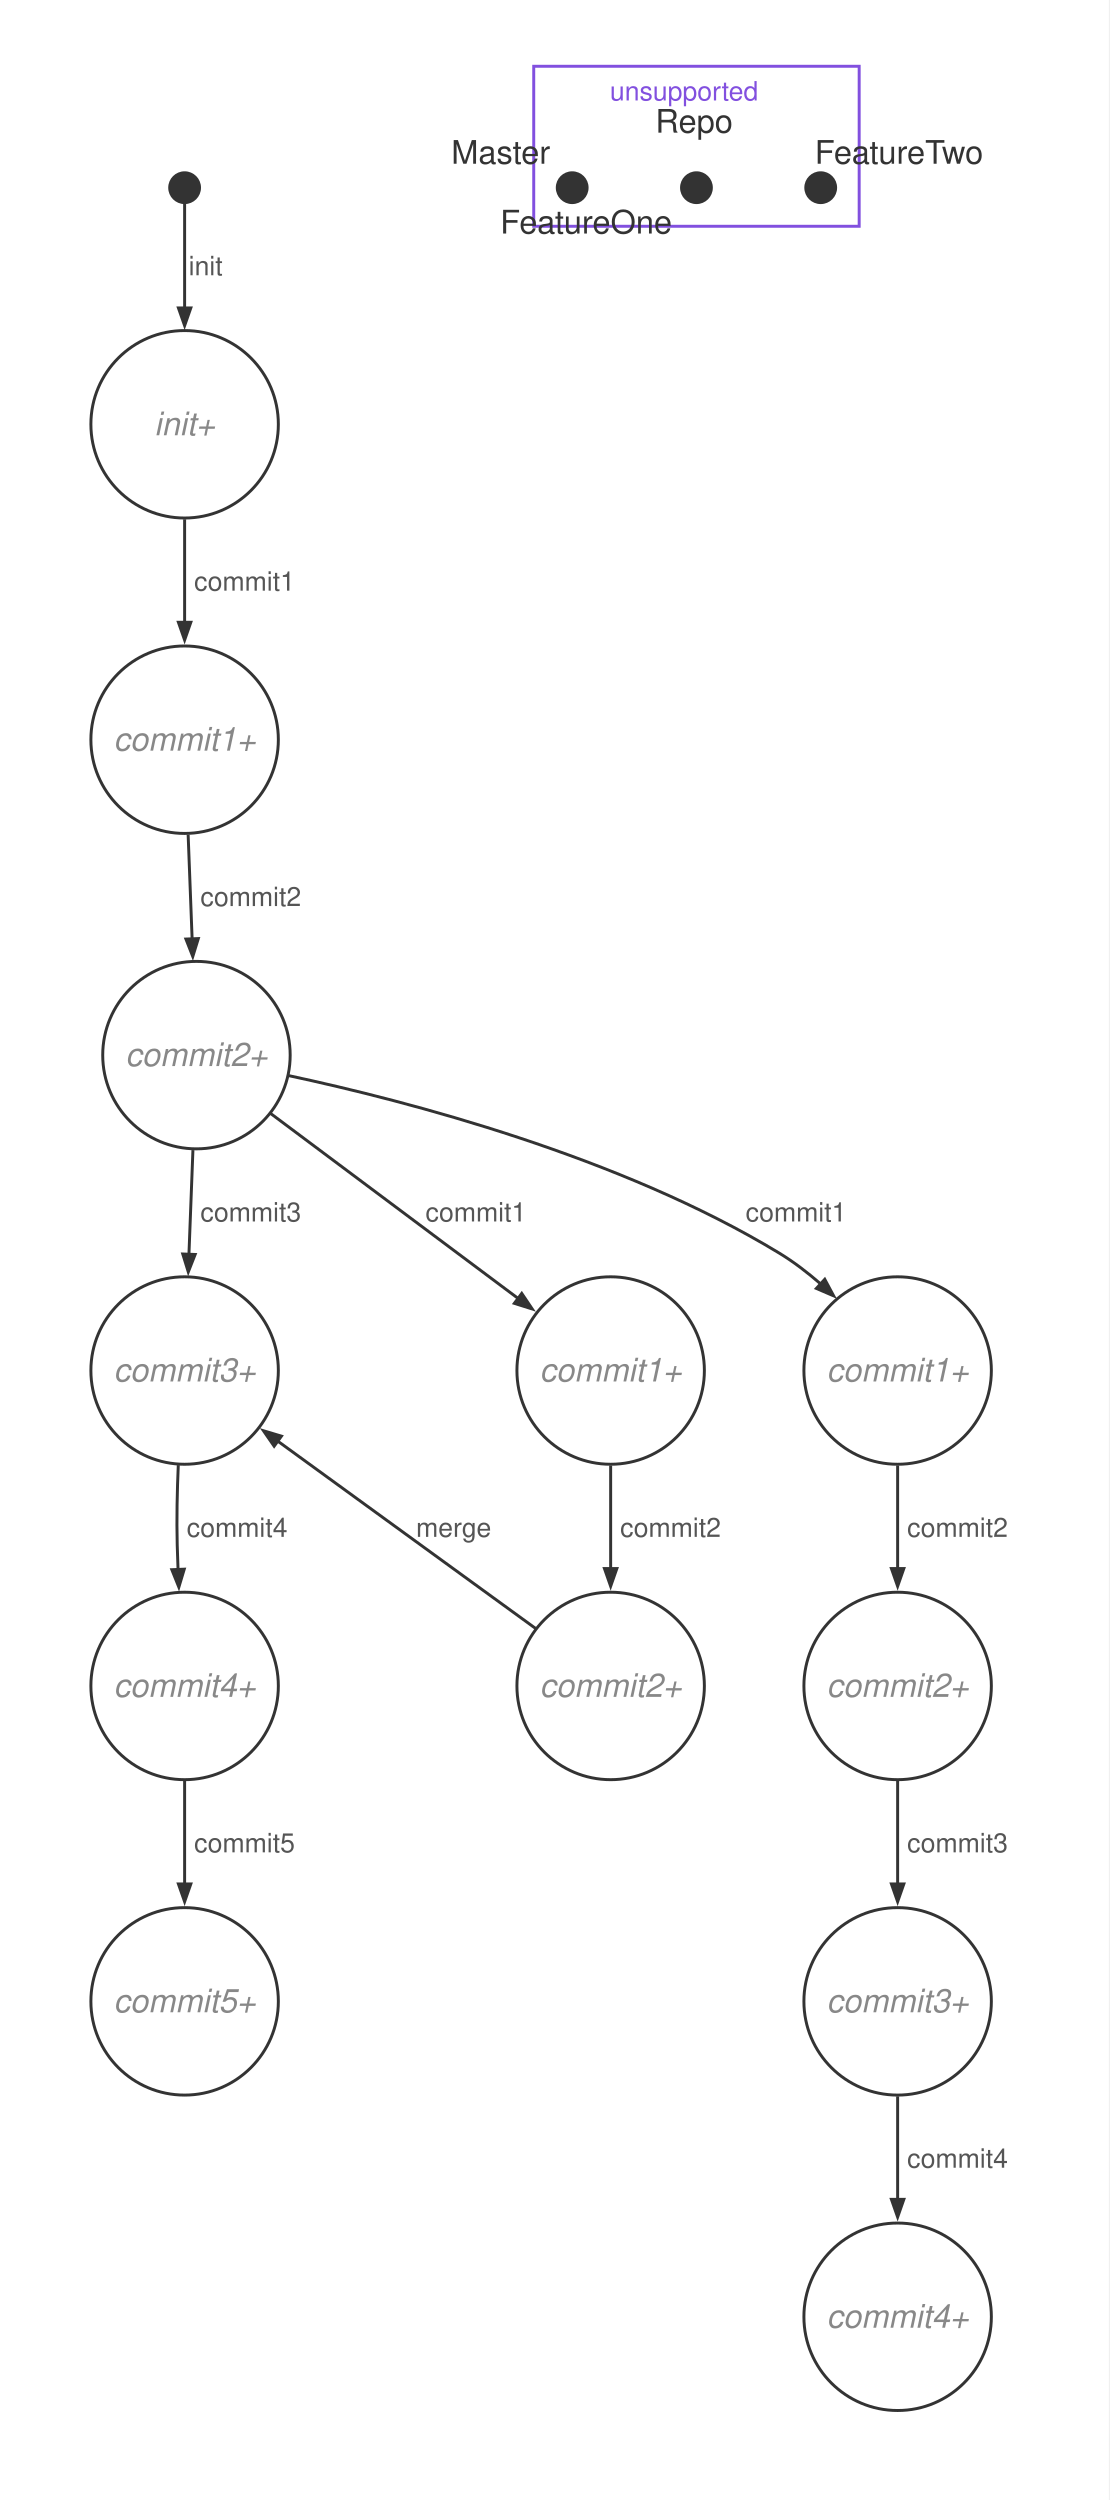
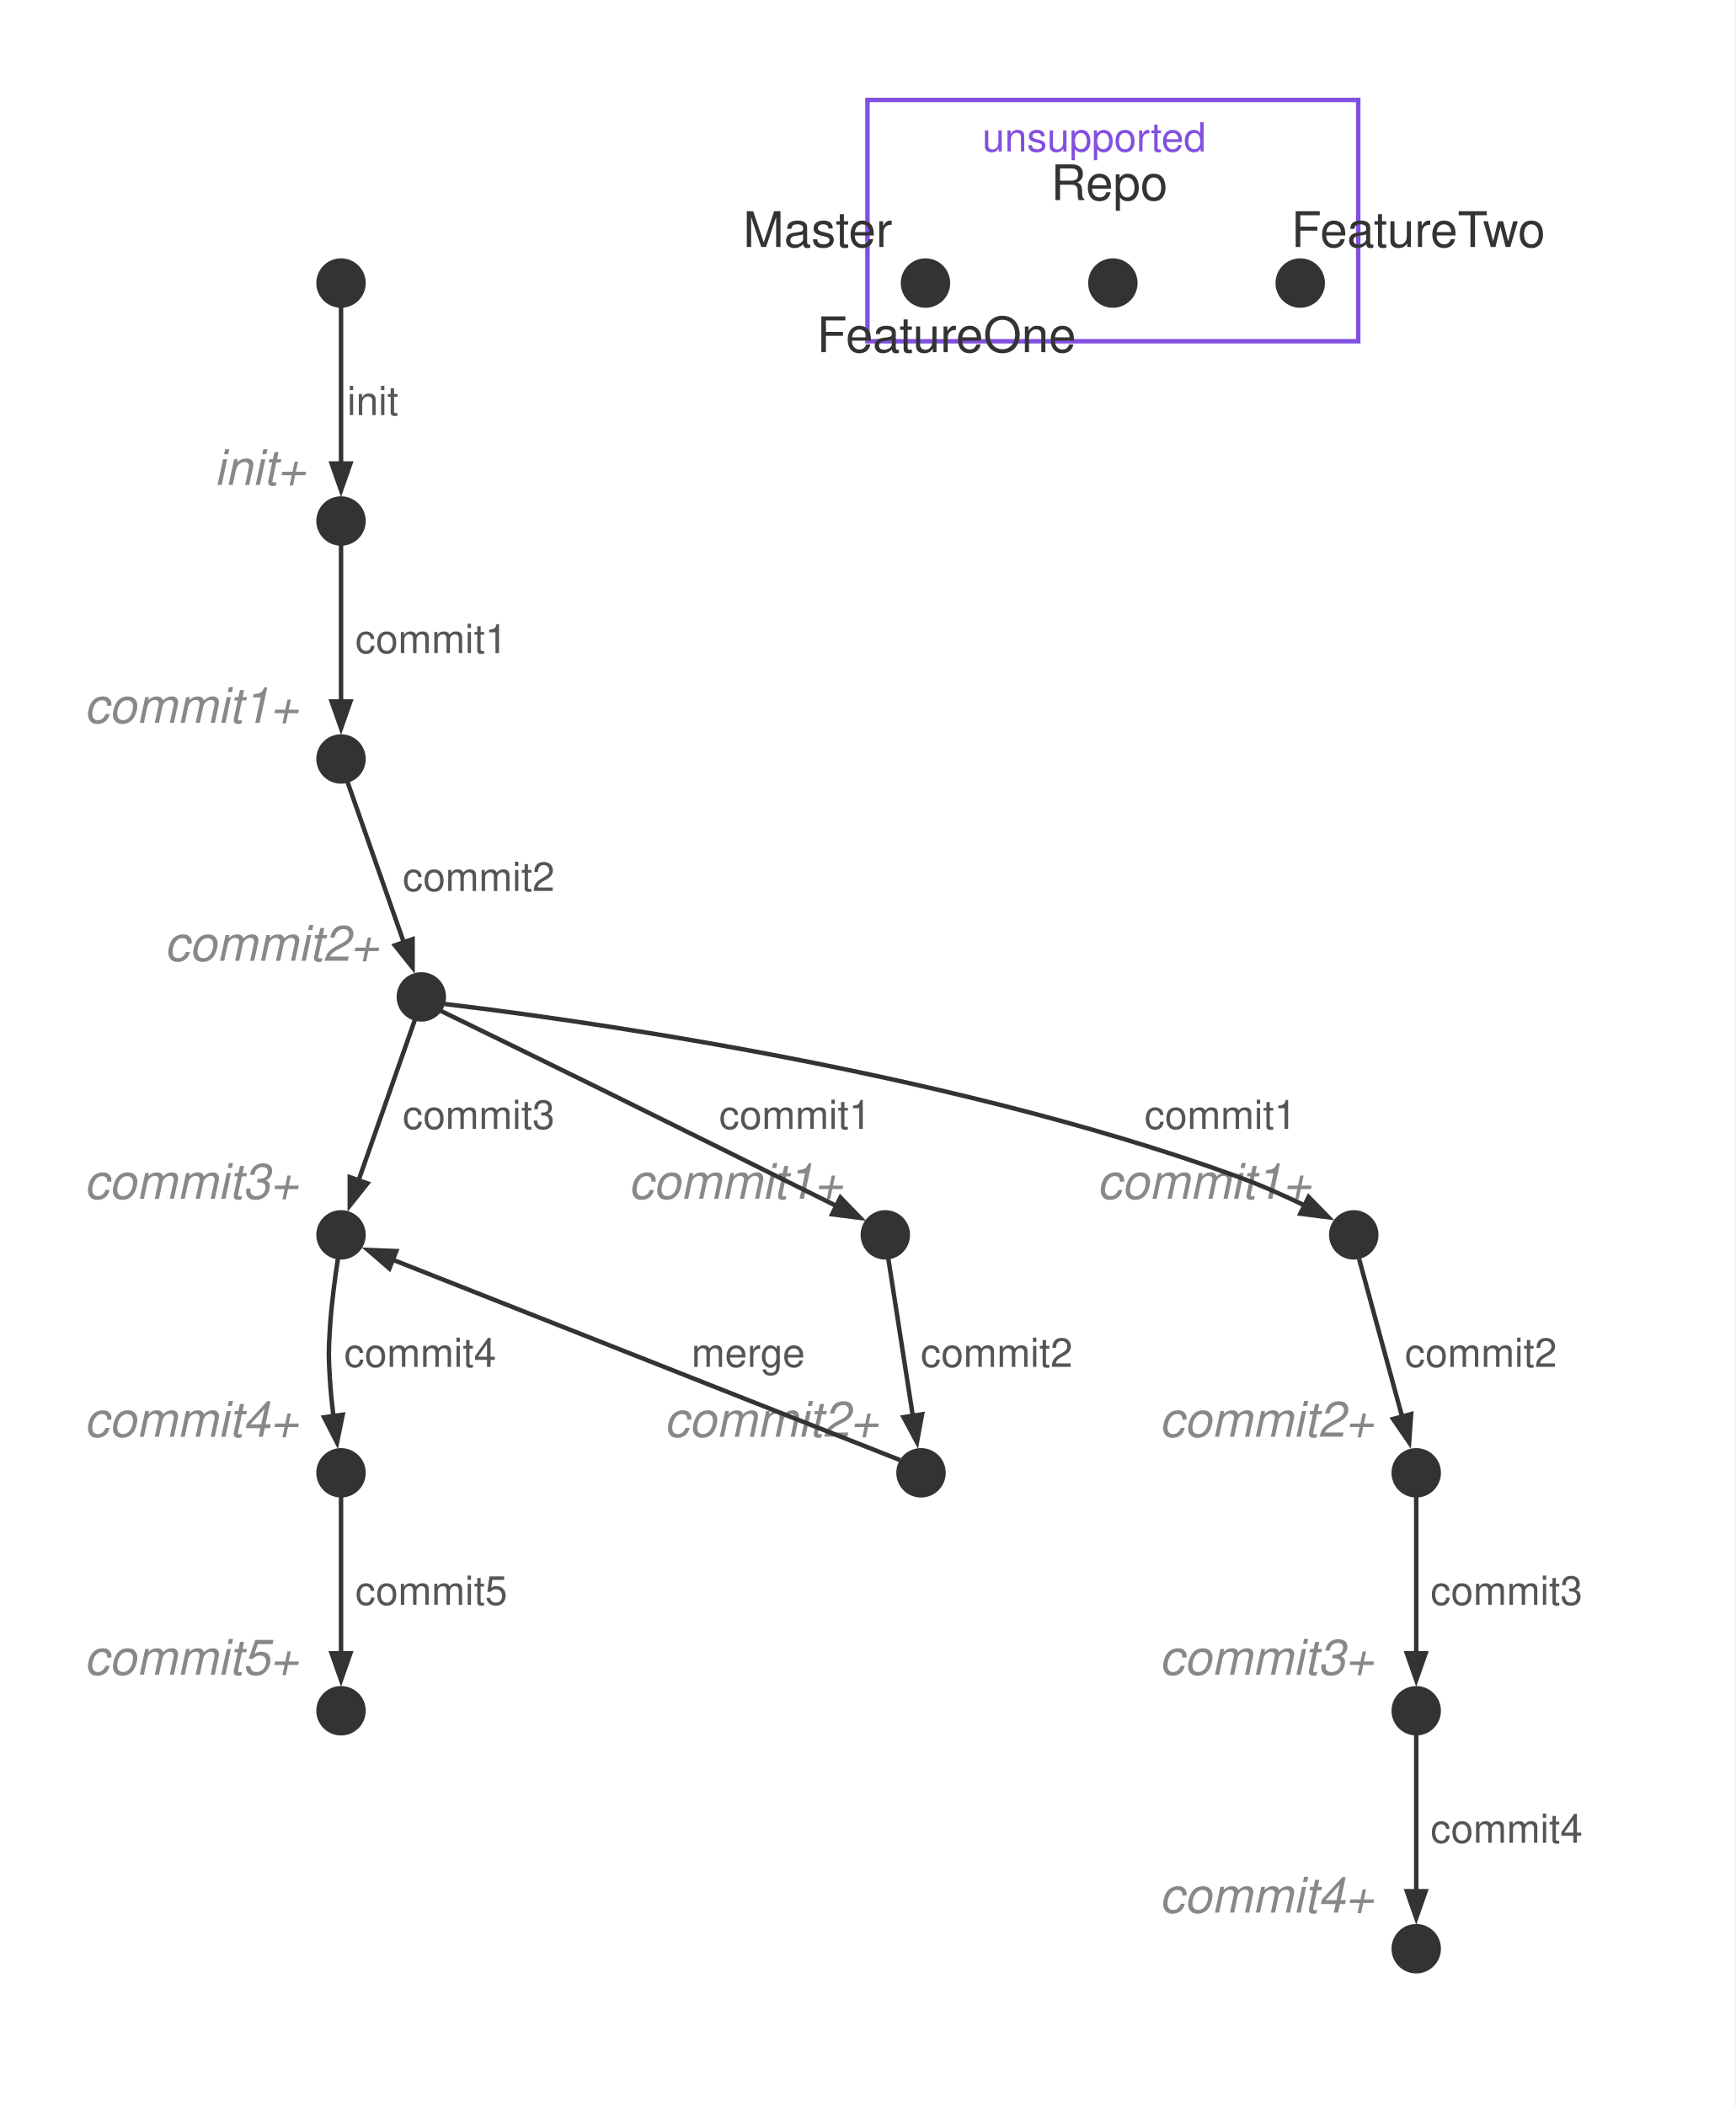
- <svg xmlns="http://www.w3.org/2000/svg" width="375pt" height="845pt" viewBox="0.00 0.00 375.00 845.00">
-   <g id="graph0" class="graph" transform="scale(1 1) rotate(0) translate(14.4 830.75)">
-     <polygon fill="white" stroke="none" points="-14.4,14.4 -14.4,-830.75 360.4,-830.75 360.4,14.4 -14.4,14.4" />
+ <svg xmlns="http://www.w3.org/2000/svg" width="389pt" height="472pt" viewBox="0.00 0.00 389.00 472.00">
+   <g id="graph0" class="graph" transform="scale(1 1) rotate(0) translate(14.4 457.79)">
+     <polygon fill="white" stroke="none" points="-14.4,14.4 -14.4,-457.79 374.44,-457.79 374.44,14.4 -14.4,14.4" />
    <g id="clust1" class="cluster">
</g>
    <g id="clust2" class="cluster">
</g>
    <g id="clust3" class="cluster">
</g>
    <g id="clust4" class="cluster">
-       <polygon fill="none" stroke="#8250df" points="166,-754.27 166,-808.35 276,-808.35 276,-754.27 166,-754.27" />
-       <text xml:space="preserve" text-anchor="start" x="191.75" y="-796.8" font-family="Helvetica,sans-Serif" font-size="9.00" fill="#8250df">unsupported</text>
-       <text xml:space="preserve" text-anchor="start" x="207.12" y="-785.9" font-family="Helvetica,sans-Serif" font-size="11.00" fill="#333333">Repo</text>
+       <polygon fill="none" stroke="#8250df" points="180.04,-381.31 180.04,-435.39 290.04,-435.39 290.04,-381.31 180.04,-381.31" />
+       <text xml:space="preserve" text-anchor="start" x="205.79" y="-423.84" font-family="Helvetica,sans-Serif" font-size="9.00" fill="#8250df">unsupported</text>
+       <text xml:space="preserve" text-anchor="start" x="221.16" y="-412.94" font-family="Helvetica,sans-Serif" font-size="11.00" fill="#333333">Repo</text>
    </g>
    <g id="node1" class="node">
-       <ellipse fill="#333333" stroke="#333333" cx="48" cy="-767.31" rx="5.04" ry="5.04" />
+       <ellipse fill="#333333" stroke="#333333" cx="62.04" cy="-394.35" rx="5.04" ry="5.04" />
    </g>
    <g id="node2" class="node">
-       <ellipse fill="none" stroke="#333333" cx="48" cy="-687.34" rx="31.68" ry="31.68" />
-       <text xml:space="preserve" text-anchor="middle" x="48" y="-683.64" font-family="Helvetica,sans-Serif" font-style="oblique" font-size="11.00" fill="#888888">init+</text>
+       <ellipse fill="#333333" stroke="#333333" cx="62.04" cy="-341.02" rx="5.04" ry="5.04" />
+       <text xml:space="preserve" text-anchor="middle" x="43.88" y="-349.11" font-family="Helvetica,sans-Serif" font-style="oblique" font-size="11.00" fill="#888888">init+</text>
    </g>
    <g id="edge1" class="edge">
-       <path fill="none" stroke="#333333" d="M48,-762.12C48,-755.22 48,-740.82 48,-726.56" />
-       <polygon fill="#333333" stroke="#333333" points="50.1,-726.67 48,-720.67 45.9,-726.67 50.1,-726.67" />
-       <text xml:space="preserve" text-anchor="middle" x="55.12" y="-737.72" font-family="Helvetica,sans-Serif" font-size="9.00" fill="#555555">init</text>
+       <path fill="none" stroke="#333333" d="M62.04,-388.97C62.04,-381.25 62.04,-364.94 62.04,-353.74" />
+       <polygon fill="#333333" stroke="#333333" points="64.14,-353.9 62.04,-347.9 59.94,-353.9 64.14,-353.9" />
+       <text xml:space="preserve" text-anchor="middle" x="69.16" y="-364.76" font-family="Helvetica,sans-Serif" font-size="9.00" fill="#555555">init</text>
    </g>
    <g id="node3" class="node">
-       <ellipse fill="none" stroke="#333333" cx="48" cy="-580.73" rx="31.68" ry="31.68" />
-       <text xml:space="preserve" text-anchor="middle" x="48" y="-577.03" font-family="Helvetica,sans-Serif" font-style="oblique" font-size="11.00" fill="#888888">commit1+</text>
+       <ellipse fill="#333333" stroke="#333333" cx="62.04" cy="-287.69" rx="5.04" ry="5.04" />
+       <text xml:space="preserve" text-anchor="middle" x="28.5" y="-295.78" font-family="Helvetica,sans-Serif" font-style="oblique" font-size="11.00" fill="#888888">commit1+</text>
    </g>
    <g id="edge2" class="edge">
-       <path fill="none" stroke="#333333" d="M48,-655.24C48,-644.27 48,-631.8 48,-620.29" />
-       <polygon fill="#333333" stroke="#333333" points="50.1,-620.41 48,-614.41 45.9,-620.41 50.1,-620.41" />
-       <text xml:space="preserve" text-anchor="middle" x="68.25" y="-631.11" font-family="Helvetica,sans-Serif" font-size="9.00" fill="#555555">commit1</text>
+       <path fill="none" stroke="#333333" d="M62.04,-335.64C62.04,-327.92 62.04,-311.61 62.04,-300.41" />
+       <polygon fill="#333333" stroke="#333333" points="64.14,-300.57 62.04,-294.57 59.94,-300.57 64.14,-300.57" />
+       <text xml:space="preserve" text-anchor="middle" x="82.29" y="-311.43" font-family="Helvetica,sans-Serif" font-size="9.00" fill="#555555">commit1</text>
    </g>
    <g id="node4" class="node">
-       <ellipse fill="none" stroke="#333333" cx="52" cy="-474.12" rx="31.68" ry="31.68" />
-       <text xml:space="preserve" text-anchor="middle" x="52" y="-470.42" font-family="Helvetica,sans-Serif" font-style="oblique" font-size="11.00" fill="#888888">commit2+</text>
+       <ellipse fill="#333333" stroke="#333333" cx="80.04" cy="-234.36" rx="5.04" ry="5.04" />
+       <text xml:space="preserve" text-anchor="middle" x="46.5" y="-242.45" font-family="Helvetica,sans-Serif" font-style="oblique" font-size="11.00" fill="#888888">commit2+</text>
    </g>
    <g id="edge3" class="edge">
-       <path fill="none" stroke="#333333" d="M49.19,-548.63C49.61,-537.56 50.09,-524.97 50.54,-513.37" />
-       <polygon fill="#333333" stroke="#333333" points="52.63,-513.51 50.76,-507.44 48.44,-513.35 52.63,-513.51" />
-       <text xml:space="preserve" text-anchor="middle" x="70.37" y="-524.5" font-family="Helvetica,sans-Serif" font-size="9.00" fill="#555555">commit2</text>
+       <path fill="none" stroke="#333333" d="M63.45,-282.66C66.15,-274.98 72.11,-257.98 76.1,-246.6" />
+       <polygon fill="#333333" stroke="#333333" points="78.08,-247.3 78.08,-240.94 74.12,-245.91 78.08,-247.3" />
+       <text xml:space="preserve" text-anchor="middle" x="92.9" y="-258.1" font-family="Helvetica,sans-Serif" font-size="9.00" fill="#555555">commit2</text>
    </g>
    <g id="node5" class="node">
-       <ellipse fill="none" stroke="#333333" cx="48" cy="-367.51" rx="31.68" ry="31.68" />
-       <text xml:space="preserve" text-anchor="middle" x="48" y="-363.81" font-family="Helvetica,sans-Serif" font-style="oblique" font-size="11.00" fill="#888888">commit3+</text>
+       <ellipse fill="#333333" stroke="#333333" cx="62.04" cy="-181.03" rx="5.04" ry="5.04" />
+       <text xml:space="preserve" text-anchor="middle" x="28.5" y="-189.12" font-family="Helvetica,sans-Serif" font-style="oblique" font-size="11.00" fill="#888888">commit3+</text>
    </g>
    <g id="edge4" class="edge">
-       <path fill="none" stroke="#333333" d="M50.81,-442.02C50.39,-430.95 49.91,-418.36 49.46,-406.76" />
-       <polygon fill="#333333" stroke="#333333" points="51.56,-406.74 49.24,-400.83 47.37,-406.9 51.56,-406.74" />
-       <text xml:space="preserve" text-anchor="middle" x="70.37" y="-417.89" font-family="Helvetica,sans-Serif" font-size="9.00" fill="#555555">commit3</text>
+       <path fill="none" stroke="#333333" d="M78.63,-229.33C75.93,-221.65 69.97,-204.65 65.98,-193.27" />
+       <polygon fill="#333333" stroke="#333333" points="67.96,-192.58 64,-187.61 64,-193.97 67.96,-192.58" />
+       <text xml:space="preserve" text-anchor="middle" x="92.9" y="-204.77" font-family="Helvetica,sans-Serif" font-size="9.00" fill="#555555">commit3</text>
    </g>
    <g id="node8" class="node">
-       <ellipse fill="none" stroke="#333333" cx="289" cy="-367.51" rx="31.68" ry="31.68" />
-       <text xml:space="preserve" text-anchor="middle" x="289" y="-363.81" font-family="Helvetica,sans-Serif" font-style="oblique" font-size="11.00" fill="#888888">commit1+</text>
+       <ellipse fill="#333333" stroke="#333333" cx="289.04" cy="-181.03" rx="5.04" ry="5.04" />
+       <text xml:space="preserve" text-anchor="middle" x="255.5" y="-189.12" font-family="Helvetica,sans-Serif" font-style="oblique" font-size="11.00" fill="#888888">commit1+</text>
    </g>
    <g id="edge7" class="edge">
-       <path fill="none" stroke="#333333" d="M83.18,-467.19C123.63,-458.52 195.36,-439.77 249,-407.19 253.88,-404.23 258.63,-400.57 263.06,-396.71" />
-       <polygon fill="#333333" stroke="#333333" points="264.37,-398.35 267.37,-392.75 261.53,-395.26 264.37,-398.35" />
-       <text xml:space="preserve" text-anchor="middle" x="254.66" y="-417.89" font-family="Helvetica,sans-Serif" font-size="9.00" fill="#555555">commit1</text>
+       <path fill="none" stroke="#333333" d="M85.28,-232.77C107.42,-230.17 195.26,-218.75 263.04,-194.07 268.07,-192.24 273.47,-189.82 278.03,-187.63" />
+       <polygon fill="#333333" stroke="#333333" points="278.92,-189.53 283.36,-184.98 277.06,-185.77 278.92,-189.53" />
+       <text xml:space="preserve" text-anchor="middle" x="259.17" y="-204.77" font-family="Helvetica,sans-Serif" font-size="9.00" fill="#555555">commit1</text>
    </g>
    <g id="node12" class="node">
-       <ellipse fill="none" stroke="#333333" cx="192" cy="-367.51" rx="31.68" ry="31.68" />
-       <text xml:space="preserve" text-anchor="middle" x="192" y="-363.81" font-family="Helvetica,sans-Serif" font-style="oblique" font-size="11.00" fill="#888888">commit1+</text>
+       <ellipse fill="#333333" stroke="#333333" cx="184.04" cy="-181.03" rx="5.04" ry="5.04" />
+       <text xml:space="preserve" text-anchor="middle" x="150.5" y="-189.12" font-family="Helvetica,sans-Serif" font-style="oblique" font-size="11.00" fill="#888888">commit1+</text>
    </g>
    <g id="edge11" class="edge">
-       <path fill="none" stroke="#333333" d="M77.03,-454.42C100.47,-436.9 135.59,-410.66 160.84,-391.79" />
-       <polygon fill="#333333" stroke="#333333" points="161.95,-393.58 165.5,-388.31 159.44,-390.22 161.95,-393.58" />
-       <text xml:space="preserve" text-anchor="middle" x="146.45" y="-417.89" font-family="Helvetica,sans-Serif" font-size="9.00" fill="#555555">commit1</text>
+       <path fill="none" stroke="#333333" d="M84.35,-231.26C91.83,-227.63 107.68,-219.9 121.04,-213.32 139.37,-204.29 160.64,-193.7 173.19,-187.45" />
+       <polygon fill="#333333" stroke="#333333" points="173.98,-189.4 178.41,-184.84 172.11,-185.64 173.98,-189.4" />
+       <text xml:space="preserve" text-anchor="middle" x="163.83" y="-204.77" font-family="Helvetica,sans-Serif" font-size="9.00" fill="#555555">commit1</text>
    </g>
    <g id="node6" class="node">
-       <ellipse fill="none" stroke="#333333" cx="48" cy="-260.9" rx="31.68" ry="31.68" />
-       <text xml:space="preserve" text-anchor="middle" x="48" y="-257.2" font-family="Helvetica,sans-Serif" font-style="oblique" font-size="11.00" fill="#888888">commit4+</text>
+       <ellipse fill="#333333" stroke="#333333" cx="62.04" cy="-127.7" rx="5.04" ry="5.04" />
+       <text xml:space="preserve" text-anchor="middle" x="28.5" y="-135.79" font-family="Helvetica,sans-Serif" font-style="oblique" font-size="11.00" fill="#888888">commit4+</text>
    </g>
    <g id="edge5" class="edge">
-       <path fill="none" stroke="#333333" d="M45.86,-335.55C45.48,-326.83 45.27,-317.33 45.5,-308.58 45.57,-305.86 45.67,-303.06 45.78,-300.24" />
-       <polygon fill="#333333" stroke="#333333" points="47.88,-300.37 46.05,-294.29 43.68,-300.19 47.88,-300.37" />
-       <text xml:space="preserve" text-anchor="middle" x="65.75" y="-311.28" font-family="Helvetica,sans-Serif" font-size="9.00" fill="#555555">commit4</text>
+       <path fill="none" stroke="#333333" d="M61.35,-175.74C60.73,-171.7 59.88,-165.45 59.54,-159.99 59.23,-155 59.23,-153.73 59.54,-148.74 59.71,-146.01 60.01,-143.08 60.34,-140.33" />
+       <polygon fill="#333333" stroke="#333333" points="62.41,-140.71 61.14,-134.49 58.25,-140.14 62.41,-140.71" />
+       <text xml:space="preserve" text-anchor="middle" x="79.79" y="-151.44" font-family="Helvetica,sans-Serif" font-size="9.00" fill="#555555">commit4</text>
    </g>
    <g id="node7" class="node">
-       <ellipse fill="none" stroke="#333333" cx="48" cy="-154.29" rx="31.68" ry="31.68" />
-       <text xml:space="preserve" text-anchor="middle" x="48" y="-150.59" font-family="Helvetica,sans-Serif" font-style="oblique" font-size="11.00" fill="#888888">commit5+</text>
+       <ellipse fill="#333333" stroke="#333333" cx="62.04" cy="-74.37" rx="5.04" ry="5.04" />
+       <text xml:space="preserve" text-anchor="middle" x="28.5" y="-82.46" font-family="Helvetica,sans-Serif" font-style="oblique" font-size="11.00" fill="#888888">commit5+</text>
    </g>
    <g id="edge6" class="edge">
-       <path fill="none" stroke="#333333" d="M48,-228.8C48,-217.83 48,-205.36 48,-193.85" />
-       <polygon fill="#333333" stroke="#333333" points="50.1,-193.97 48,-187.97 45.9,-193.97 50.1,-193.97" />
-       <text xml:space="preserve" text-anchor="middle" x="68.25" y="-204.67" font-family="Helvetica,sans-Serif" font-size="9.00" fill="#555555">commit5</text>
+       <path fill="none" stroke="#333333" d="M62.04,-122.32C62.04,-114.6 62.04,-98.29 62.04,-87.09" />
+       <polygon fill="#333333" stroke="#333333" points="64.14,-87.25 62.04,-81.25 59.94,-87.25 64.14,-87.25" />
+       <text xml:space="preserve" text-anchor="middle" x="82.29" y="-98.11" font-family="Helvetica,sans-Serif" font-size="9.00" fill="#555555">commit5</text>
    </g>
    <g id="node9" class="node">
-       <ellipse fill="none" stroke="#333333" cx="289" cy="-260.9" rx="31.68" ry="31.68" />
-       <text xml:space="preserve" text-anchor="middle" x="289" y="-257.2" font-family="Helvetica,sans-Serif" font-style="oblique" font-size="11.00" fill="#888888">commit2+</text>
+       <ellipse fill="#333333" stroke="#333333" cx="303.04" cy="-127.7" rx="5.04" ry="5.04" />
+       <text xml:space="preserve" text-anchor="middle" x="269.5" y="-135.79" font-family="Helvetica,sans-Serif" font-style="oblique" font-size="11.00" fill="#888888">commit2+</text>
    </g>
    <g id="edge8" class="edge">
-       <path fill="none" stroke="#333333" d="M289,-335.41C289,-324.44 289,-311.97 289,-300.46" />
-       <polygon fill="#333333" stroke="#333333" points="291.1,-300.58 289,-294.58 286.9,-300.58 291.1,-300.58" />
-       <text xml:space="preserve" text-anchor="middle" x="309.25" y="-311.28" font-family="Helvetica,sans-Serif" font-size="9.00" fill="#555555">commit2</text>
+       <path fill="none" stroke="#333333" d="M290.23,-175.65C292.36,-167.85 296.88,-151.3 299.93,-140.09" />
+       <polygon fill="#333333" stroke="#333333" points="301.9,-140.87 301.45,-134.53 297.85,-139.76 301.9,-140.87" />
+       <text xml:space="preserve" text-anchor="middle" x="317.54" y="-151.44" font-family="Helvetica,sans-Serif" font-size="9.00" fill="#555555">commit2</text>
    </g>
    <g id="node10" class="node">
-       <ellipse fill="none" stroke="#333333" cx="289" cy="-154.29" rx="31.68" ry="31.68" />
-       <text xml:space="preserve" text-anchor="middle" x="289" y="-150.59" font-family="Helvetica,sans-Serif" font-style="oblique" font-size="11.00" fill="#888888">commit3+</text>
+       <ellipse fill="#333333" stroke="#333333" cx="303.04" cy="-74.37" rx="5.04" ry="5.04" />
+       <text xml:space="preserve" text-anchor="middle" x="269.5" y="-82.46" font-family="Helvetica,sans-Serif" font-style="oblique" font-size="11.00" fill="#888888">commit3+</text>
    </g>
    <g id="edge9" class="edge">
-       <path fill="none" stroke="#333333" d="M289,-228.8C289,-217.83 289,-205.36 289,-193.85" />
-       <polygon fill="#333333" stroke="#333333" points="291.1,-193.97 289,-187.97 286.9,-193.97 291.1,-193.97" />
-       <text xml:space="preserve" text-anchor="middle" x="309.25" y="-204.67" font-family="Helvetica,sans-Serif" font-size="9.00" fill="#555555">commit3</text>
+       <path fill="none" stroke="#333333" d="M303.04,-122.32C303.04,-114.6 303.04,-98.29 303.04,-87.09" />
+       <polygon fill="#333333" stroke="#333333" points="305.14,-87.25 303.04,-81.25 300.94,-87.25 305.14,-87.25" />
+       <text xml:space="preserve" text-anchor="middle" x="323.29" y="-98.11" font-family="Helvetica,sans-Serif" font-size="9.00" fill="#555555">commit3</text>
    </g>
    <g id="node11" class="node">
-       <ellipse fill="none" stroke="#333333" cx="289" cy="-47.68" rx="31.68" ry="31.68" />
-       <text xml:space="preserve" text-anchor="middle" x="289" y="-43.98" font-family="Helvetica,sans-Serif" font-style="oblique" font-size="11.00" fill="#888888">commit4+</text>
+       <ellipse fill="#333333" stroke="#333333" cx="303.04" cy="-21.04" rx="5.04" ry="5.04" />
+       <text xml:space="preserve" text-anchor="middle" x="269.5" y="-29.13" font-family="Helvetica,sans-Serif" font-style="oblique" font-size="11.00" fill="#888888">commit4+</text>
    </g>
    <g id="edge10" class="edge">
-       <path fill="none" stroke="#333333" d="M289,-122.19C289,-111.22 289,-98.75 289,-87.24" />
-       <polygon fill="#333333" stroke="#333333" points="291.1,-87.36 289,-81.36 286.9,-87.36 291.1,-87.36" />
-       <text xml:space="preserve" text-anchor="middle" x="309.25" y="-98.06" font-family="Helvetica,sans-Serif" font-size="9.00" fill="#555555">commit4</text>
+       <path fill="none" stroke="#333333" d="M303.04,-68.99C303.04,-61.27 303.04,-44.96 303.04,-33.76" />
+       <polygon fill="#333333" stroke="#333333" points="305.14,-33.92 303.04,-27.92 300.94,-33.92 305.14,-33.92" />
+       <text xml:space="preserve" text-anchor="middle" x="323.29" y="-44.78" font-family="Helvetica,sans-Serif" font-size="9.00" fill="#555555">commit4</text>
    </g>
    <g id="node13" class="node">
-       <ellipse fill="none" stroke="#333333" cx="192" cy="-260.9" rx="31.68" ry="31.68" />
-       <text xml:space="preserve" text-anchor="middle" x="192" y="-257.2" font-family="Helvetica,sans-Serif" font-style="oblique" font-size="11.00" fill="#888888">commit2+</text>
+       <ellipse fill="#333333" stroke="#333333" cx="192.04" cy="-127.7" rx="5.04" ry="5.04" />
+       <text xml:space="preserve" text-anchor="middle" x="158.5" y="-135.79" font-family="Helvetica,sans-Serif" font-style="oblique" font-size="11.00" fill="#888888">commit2+</text>
    </g>
    <g id="edge12" class="edge">
-       <path fill="none" stroke="#333333" d="M192,-335.41C192,-324.44 192,-311.97 192,-300.46" />
-       <polygon fill="#333333" stroke="#333333" points="194.1,-300.58 192,-294.58 189.9,-300.58 194.1,-300.58" />
-       <text xml:space="preserve" text-anchor="middle" x="212.25" y="-311.28" font-family="Helvetica,sans-Serif" font-size="9.00" fill="#555555">commit2</text>
+       <path fill="none" stroke="#333333" d="M184.72,-175.65C185.93,-167.93 188.47,-151.62 190.21,-140.42" />
+       <polygon fill="#333333" stroke="#333333" points="192.28,-140.81 191.13,-134.56 188.13,-140.17 192.28,-140.81" />
+       <text xml:space="preserve" text-anchor="middle" x="209.01" y="-151.44" font-family="Helvetica,sans-Serif" font-size="9.00" fill="#555555">commit2</text>
    </g>
    <g id="edge13" class="edge">
-       <path fill="none" stroke="#333333" d="M166.84,-280.18C142.46,-297.89 105.41,-324.8 79.17,-343.87" />
-       <polygon fill="#333333" stroke="#333333" points="78.26,-341.93 74.64,-347.16 80.73,-345.33 78.26,-341.93" />
-       <text xml:space="preserve" text-anchor="middle" x="138.94" y="-311.28" font-family="Helvetica,sans-Serif" font-size="9.00" fill="#555555">merge</text>
+       <path fill="none" stroke="#333333" d="M187.33,-130.56C168.83,-137.87 100.76,-164.74 73.47,-175.52" />
+       <polygon fill="#333333" stroke="#333333" points="72.88,-173.49 68.07,-177.65 74.43,-177.4 72.88,-173.49" />
+       <text xml:space="preserve" text-anchor="middle" x="153.31" y="-151.44" font-family="Helvetica,sans-Serif" font-size="9.00" fill="#555555">merge</text>
    </g>
    <g id="node14" class="node">
-       <ellipse fill="#333333" stroke="#333333" cx="179" cy="-767.31" rx="5.04" ry="5.04" />
-       <text xml:space="preserve" text-anchor="middle" x="154.84" y="-775.4" font-family="Helvetica,sans-Serif" font-size="11.00" fill="#333333">Master</text>
+       <ellipse fill="#333333" stroke="#333333" cx="193.04" cy="-394.35" rx="5.04" ry="5.04" />
+       <text xml:space="preserve" text-anchor="middle" x="168.88" y="-402.44" font-family="Helvetica,sans-Serif" font-size="11.00" fill="#333333">Master</text>
    </g>
    <g id="node15" class="node">
-       <ellipse fill="#333333" stroke="#333333" cx="221" cy="-767.31" rx="5.04" ry="5.04" />
-       <text xml:space="preserve" text-anchor="middle" x="183.71" y="-751.82" font-family="Helvetica,sans-Serif" font-size="11.00" fill="#333333">FeatureOne</text>
+       <ellipse fill="#333333" stroke="#333333" cx="235.04" cy="-394.35" rx="5.04" ry="5.04" />
+       <text xml:space="preserve" text-anchor="middle" x="197.75" y="-378.86" font-family="Helvetica,sans-Serif" font-size="11.00" fill="#333333">FeatureOne</text>
    </g>
    <g id="node16" class="node">
-       <ellipse fill="#333333" stroke="#333333" cx="263" cy="-767.31" rx="5.04" ry="5.04" />
-       <text xml:space="preserve" text-anchor="middle" x="289.46" y="-775.4" font-family="Helvetica,sans-Serif" font-size="11.00" fill="#333333">FeatureTwo</text>
+       <ellipse fill="#333333" stroke="#333333" cx="277.04" cy="-394.35" rx="5.04" ry="5.04" />
+       <text xml:space="preserve" text-anchor="middle" x="303.5" y="-402.44" font-family="Helvetica,sans-Serif" font-size="11.00" fill="#333333">FeatureTwo</text>
    </g>
  </g>
</svg>
